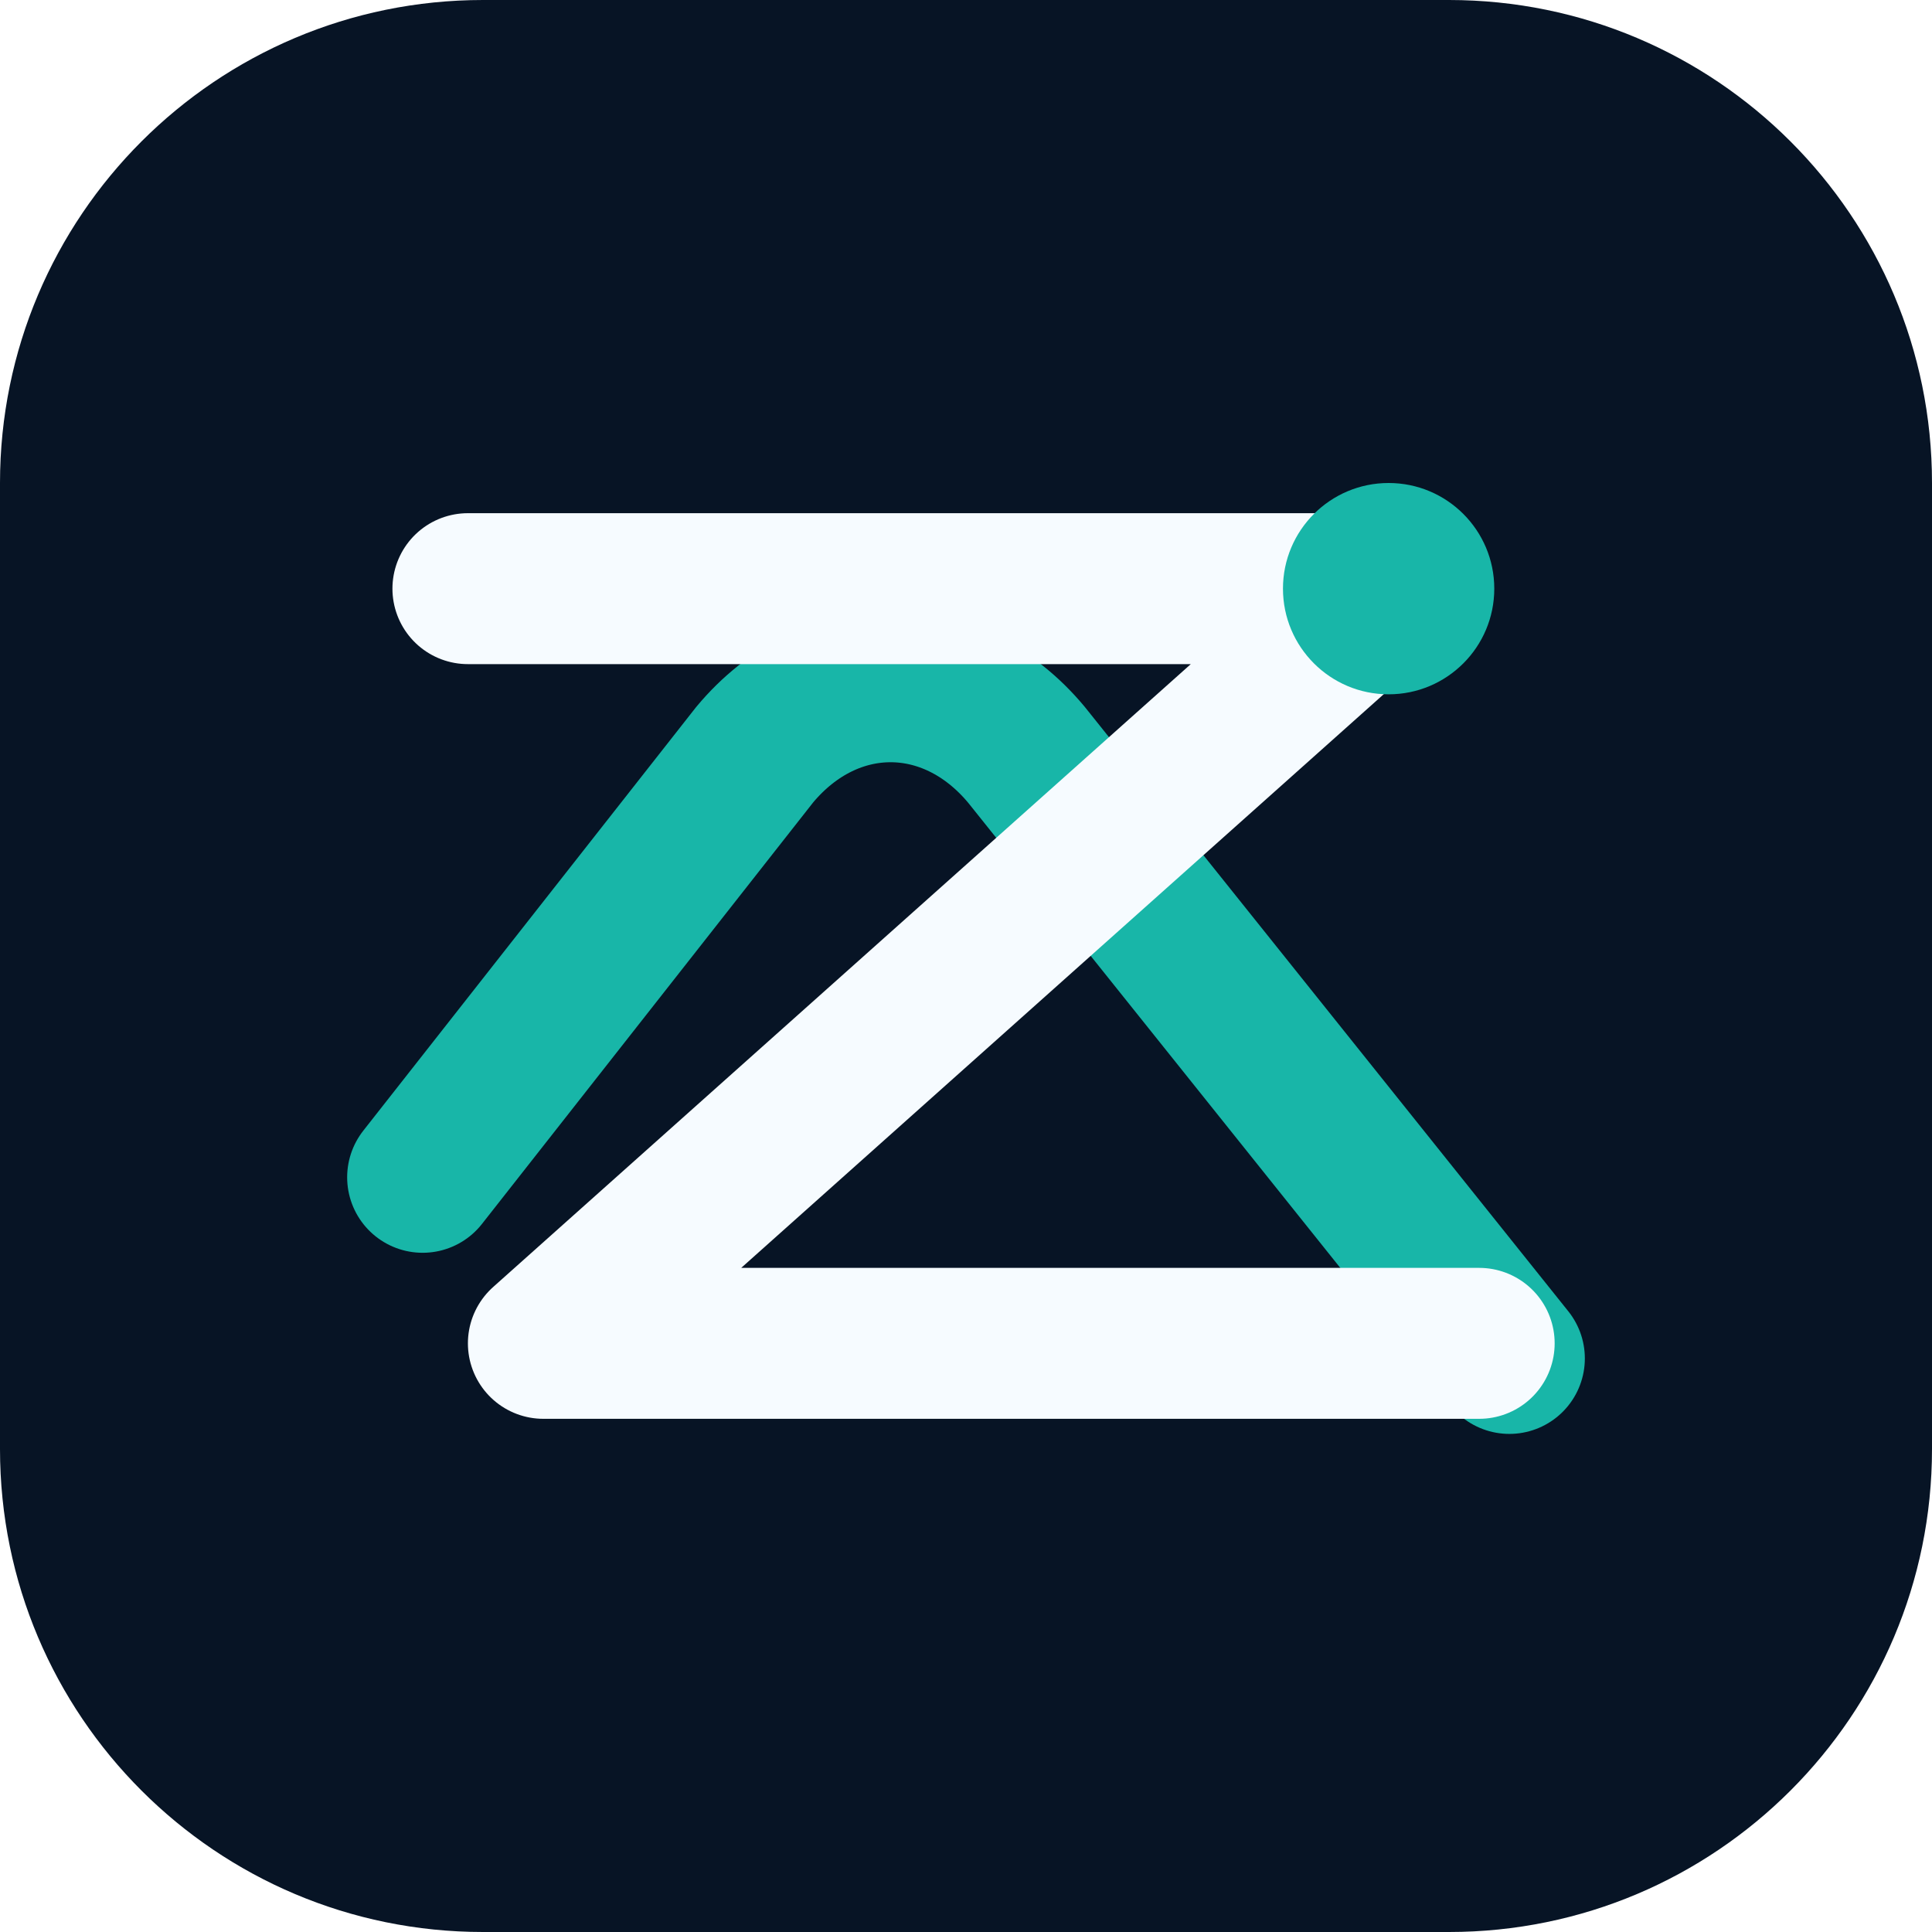
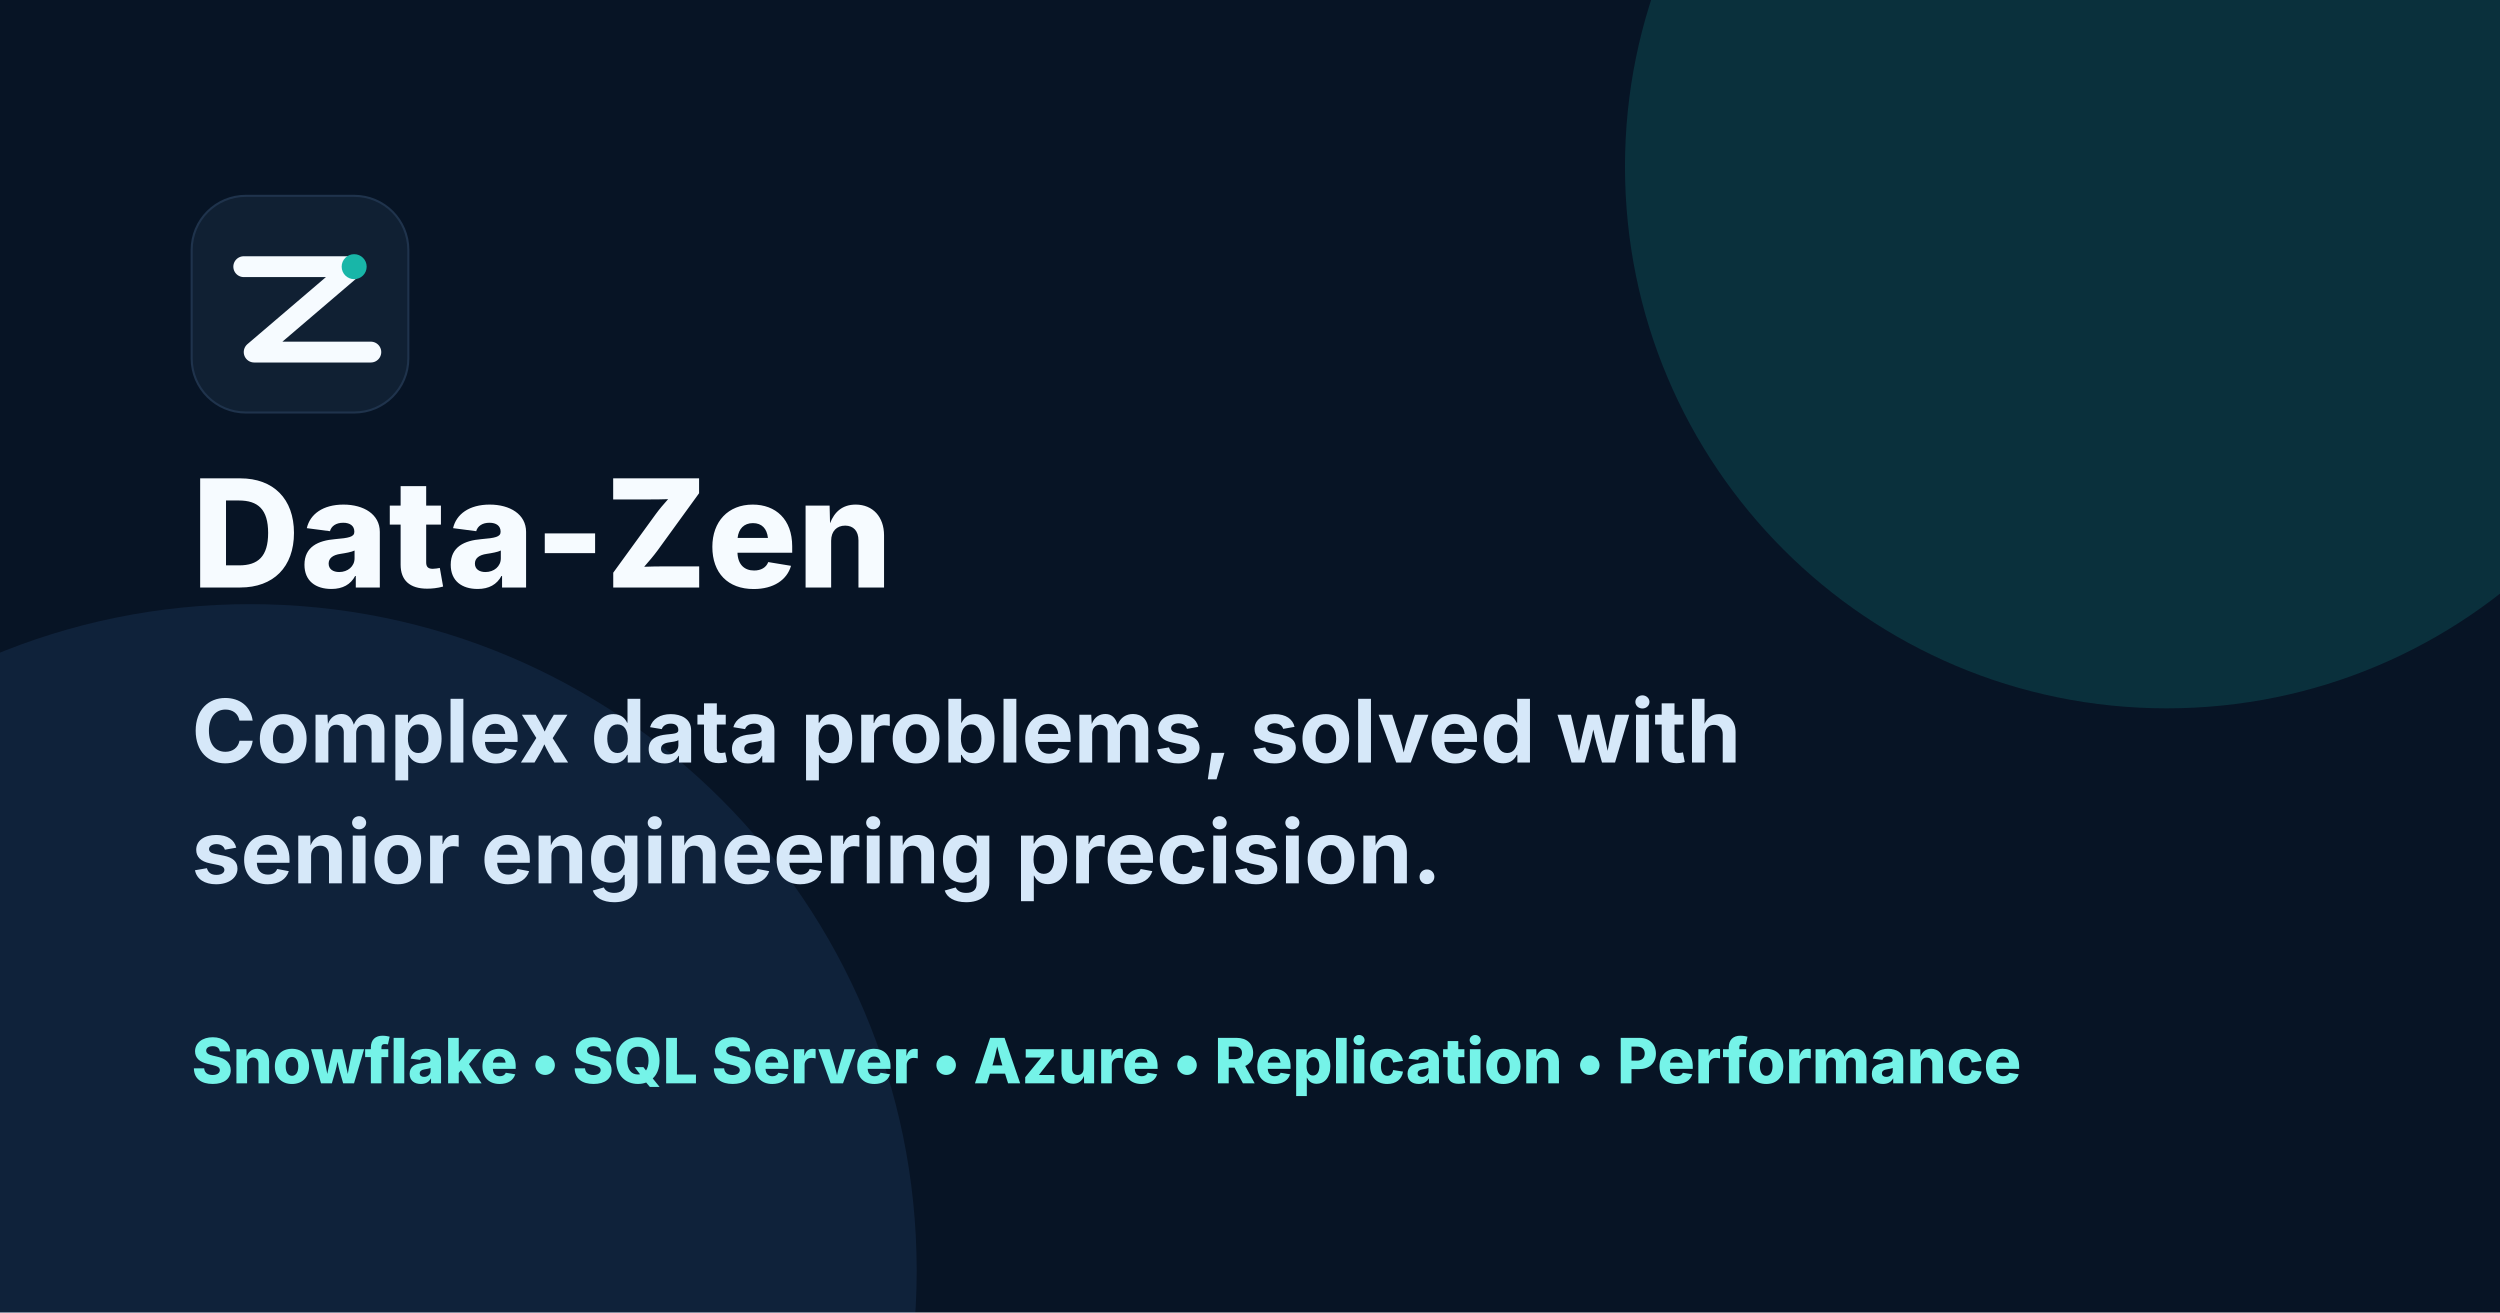
- <svg xmlns="http://www.w3.org/2000/svg" width="128" height="128" viewBox="0 0 128 128" fill="none" role="img" aria-labelledby="title desc">
-   <rect width="128" height="128" rx="32" fill="#071425" />
-   <path d="M28 78L50 50C55 44 63 44 68 50L100 90" stroke="#18B6A8" stroke-width="10" stroke-linecap="round" stroke-linejoin="round" />
-   <path d="M31 39H92L36 89H98" stroke="#F6FBFF" stroke-width="10" stroke-linecap="round" stroke-linejoin="round" />
-   <circle cx="92" cy="39" r="7" fill="#18B6A8" />
+ <svg xmlns="http://www.w3.org/2000/svg" width="1200" height="630" viewBox="0 0 1200 630" fill="none">
+   <rect width="1200" height="630" fill="#071425" />
+   <circle cx="1040" cy="80" r="260" fill="#18B6A8" fill-opacity="0.18" />
+   <circle cx="120" cy="610" r="320" fill="#60A5FA" fill-opacity="0.10" />
+   <rect x="92" y="94" width="104" height="104" rx="26" fill="#102033" stroke="#1F334C" />
+   <path d="M117 128H170L122 169H178" stroke="#F6FBFF" stroke-width="10" stroke-linecap="round" stroke-linejoin="round" />
+   <circle cx="170" cy="128" r="6" fill="#18B6A8" />
+   <text x="92" y="282" fill="#F6FBFF" font-family="Inter, Segoe UI, Arial, sans-serif" font-size="72" font-weight="800">Data-Zen</text>
+   <text x="92" y="366" fill="#D6E8F9" font-family="Inter, Segoe UI, Arial, sans-serif" font-size="42" font-weight="700">Complex data problems, solved with</text>
+   <text x="92" y="424" fill="#D6E8F9" font-family="Inter, Segoe UI, Arial, sans-serif" font-size="42" font-weight="700">senior engineering precision.</text>
+   <text x="92" y="520" fill="#75F3E8" font-family="Inter, Segoe UI, Arial, sans-serif" font-size="30" font-weight="800">Snowflake • SQL Server • Azure • Replication • Performance</text>
</svg>
